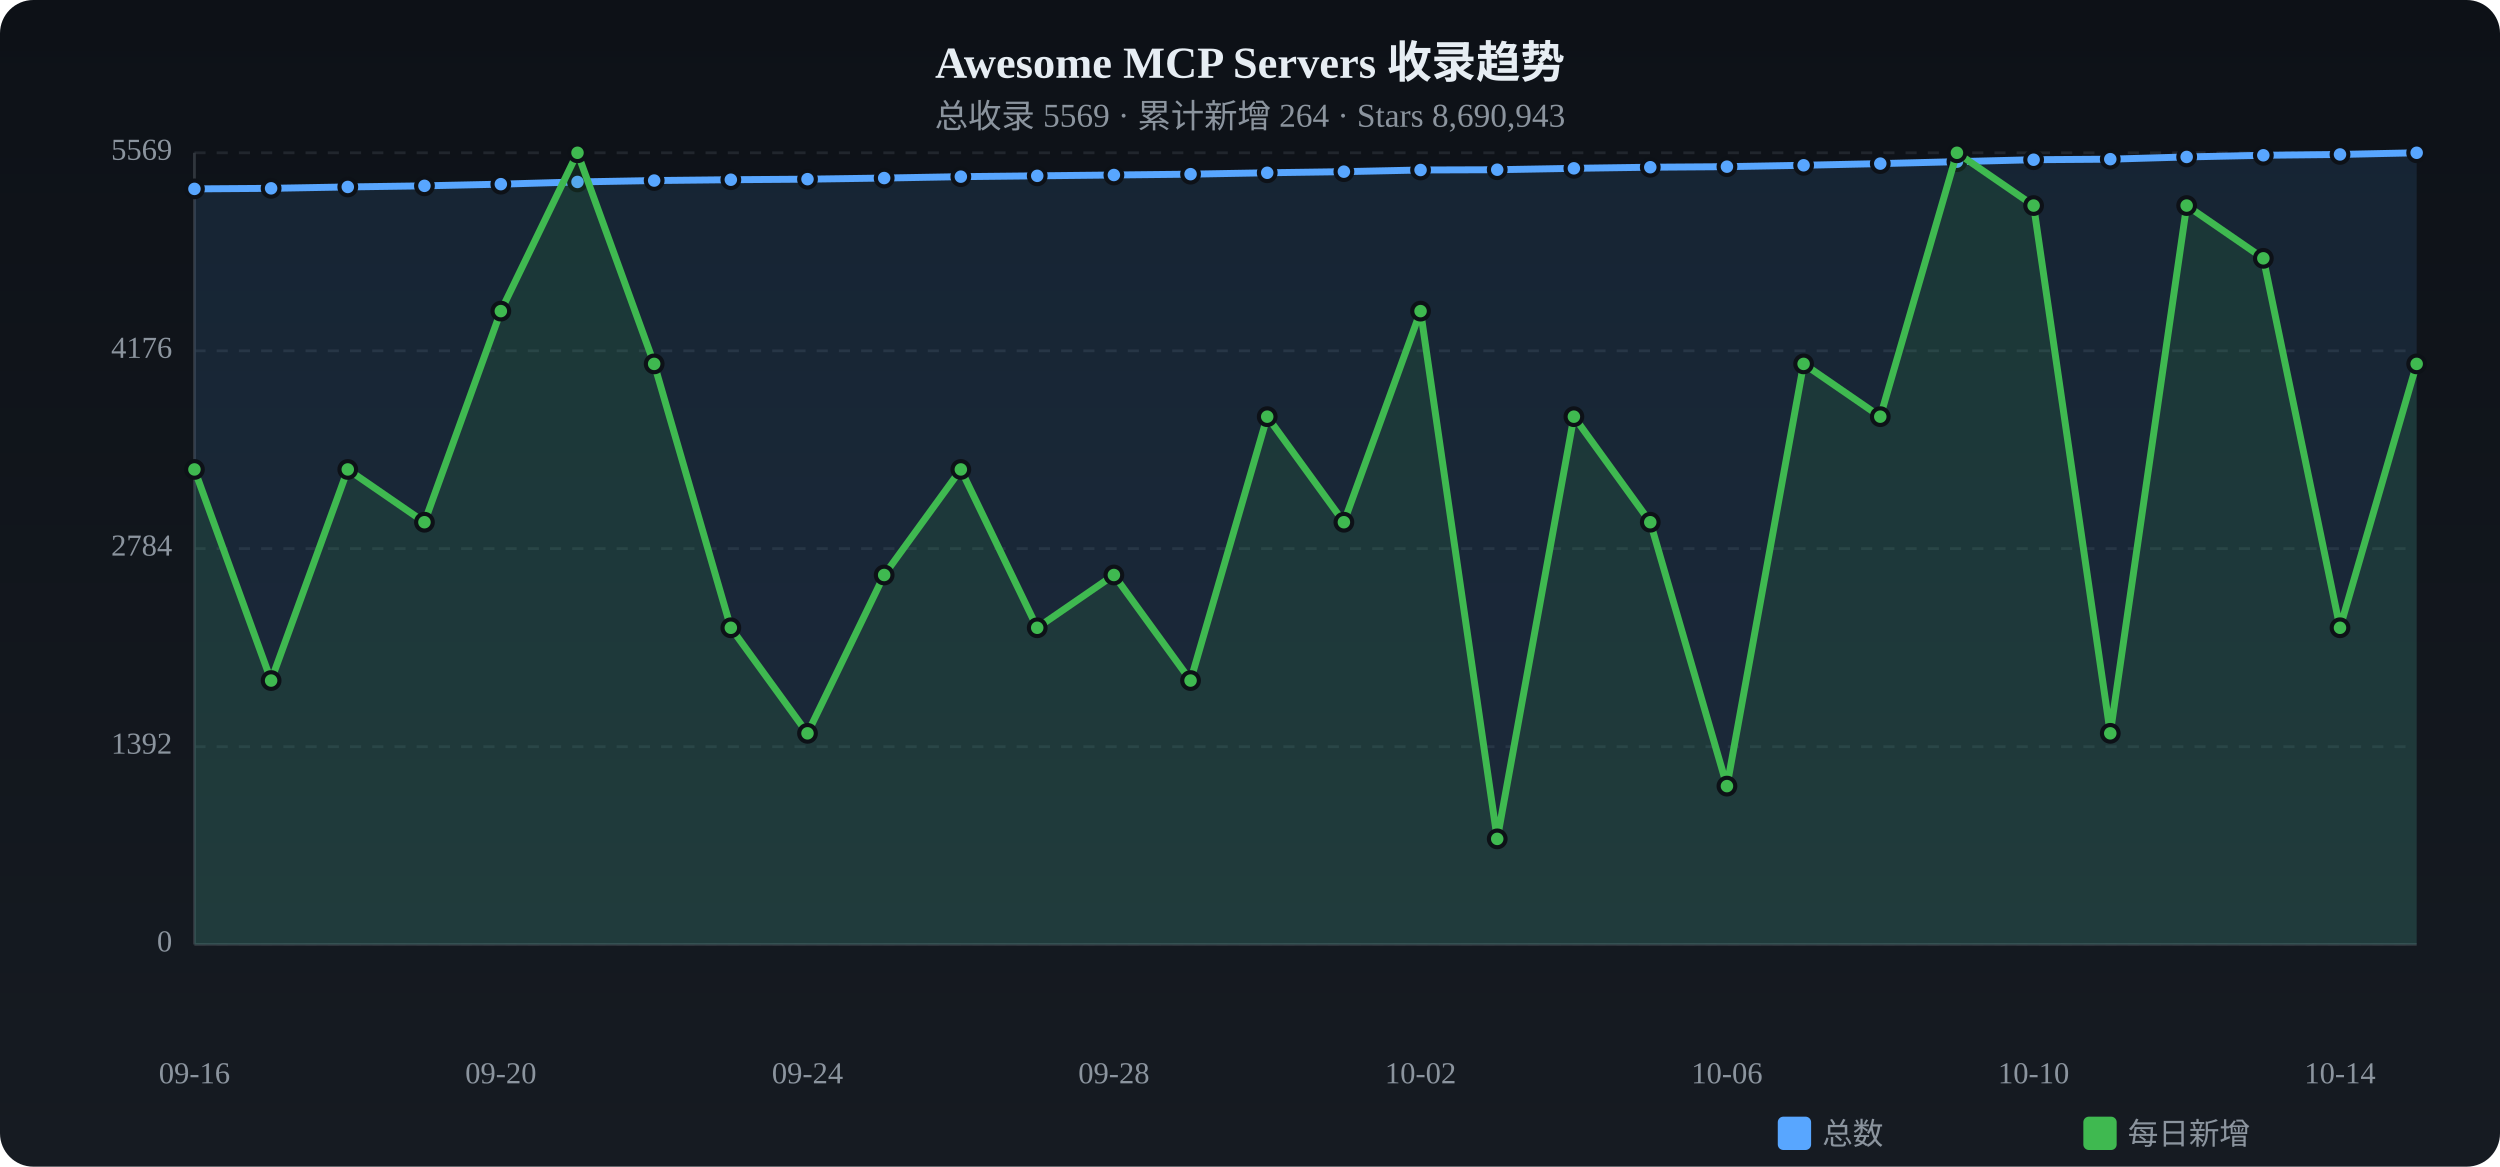
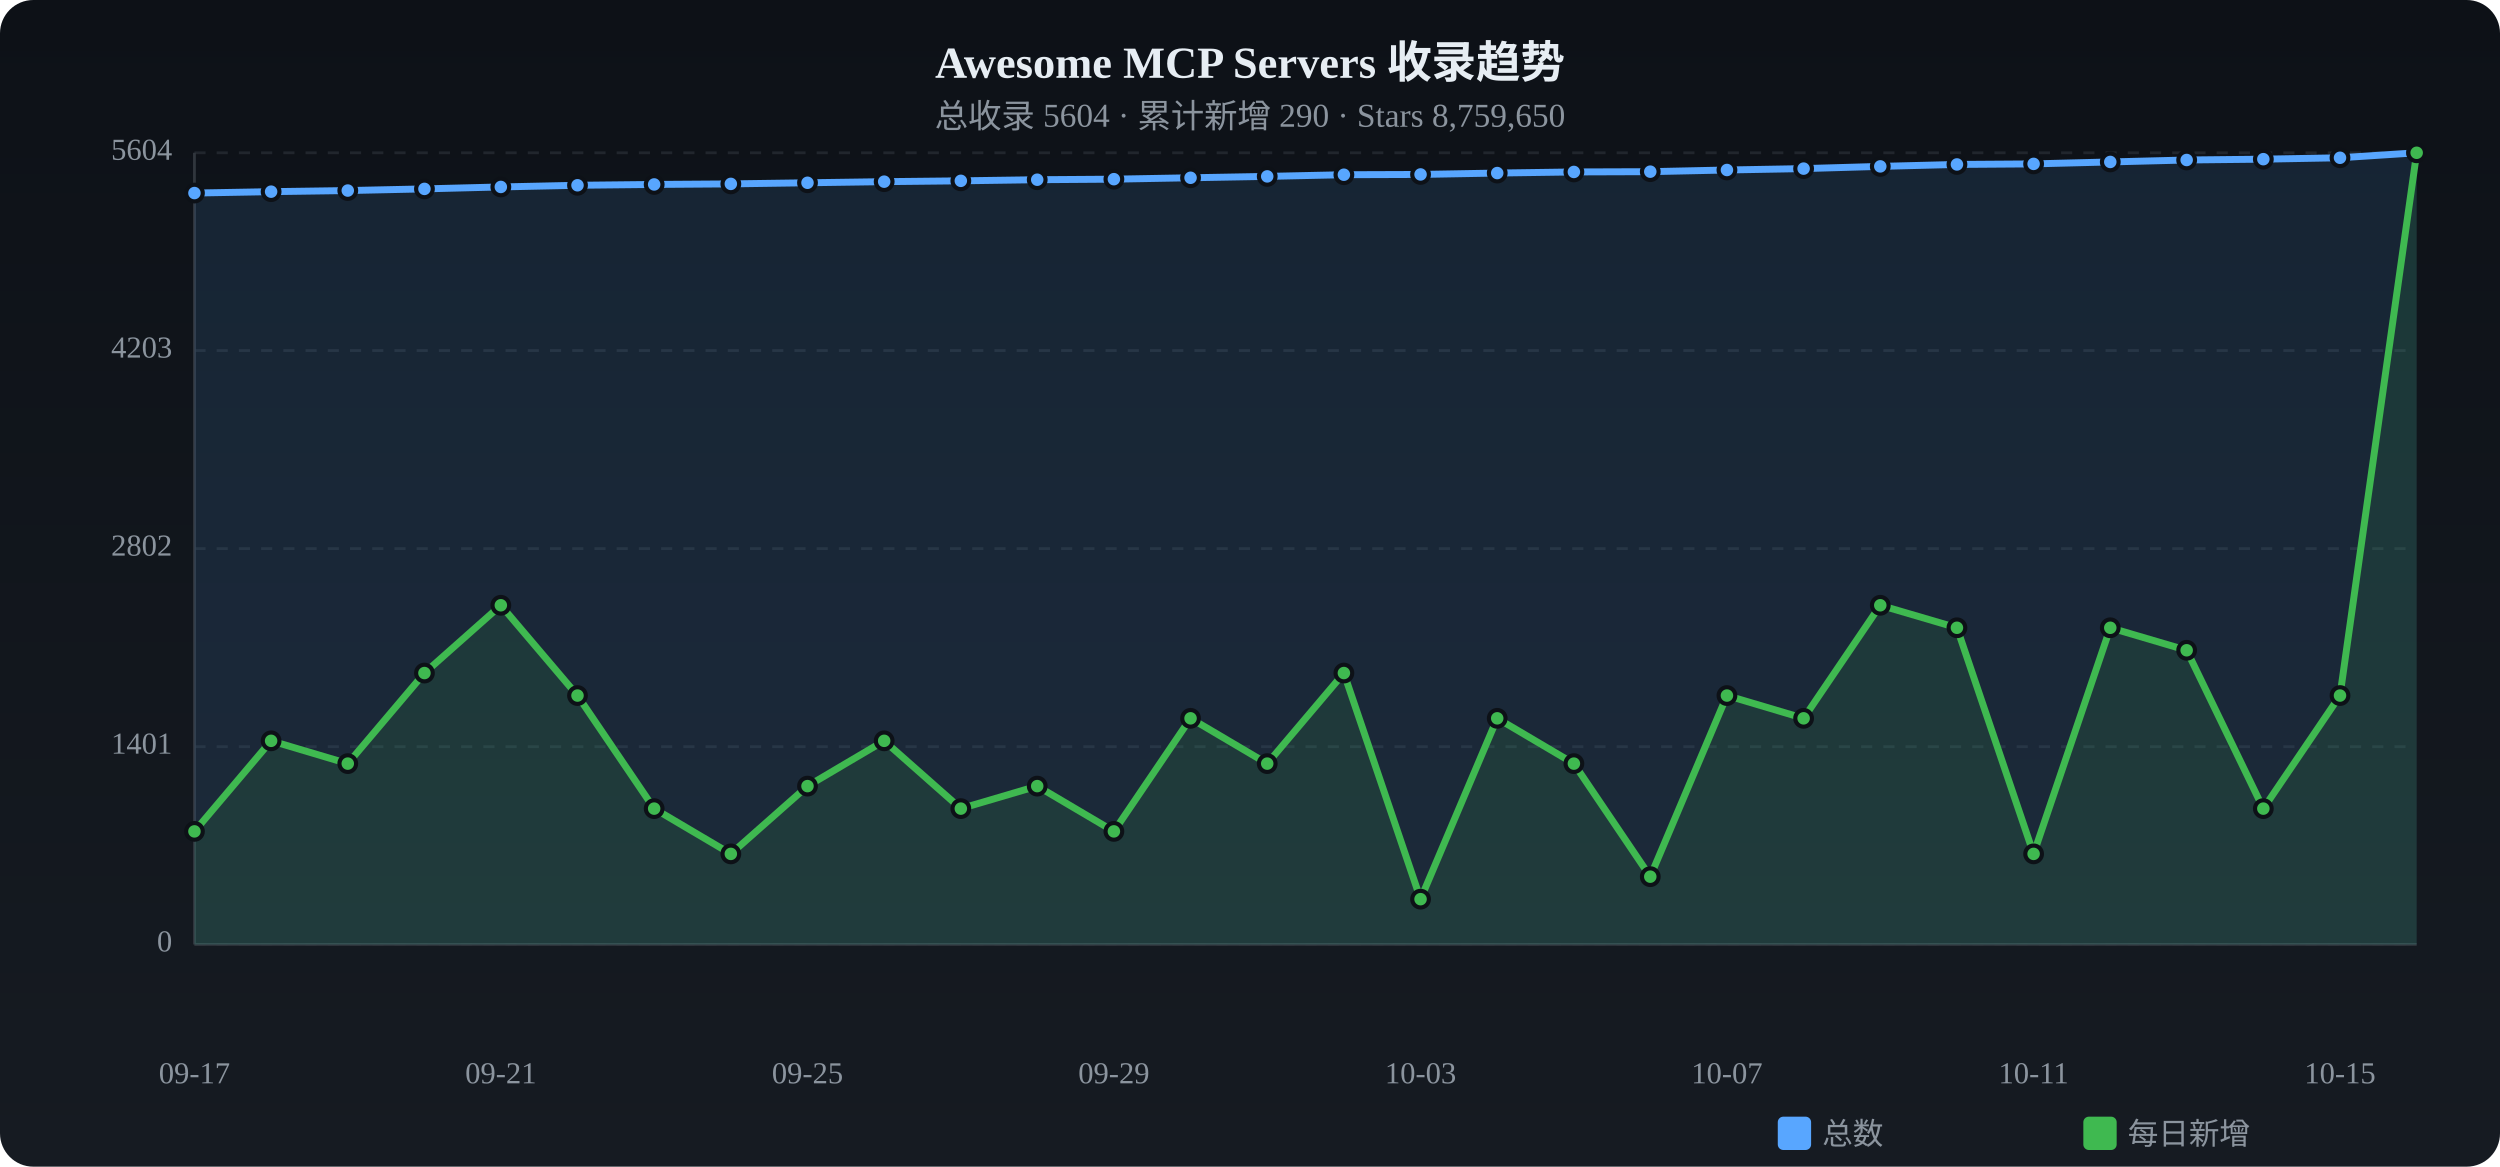
<svg xmlns="http://www.w3.org/2000/svg" viewBox="0 0 900 420" width="900" height="420">
  <defs>
    <linearGradient id="tbg" x1="0%" y1="0%" x2="0%" y2="100%">
      <stop offset="0%" stop-color="#0d1117" />
      <stop offset="100%" stop-color="#161b22" />
    </linearGradient>
  </defs>
  <rect width="900" height="420" rx="12" fill="url(#tbg)" />
  <text x="450.0" y="28" text-anchor="middle" fill="#e6edf3" font-size="16" font-weight="bold">Awesome MCP Servers 收录趋势</text>
-   <text x="450.0" y="46" text-anchor="middle" fill="#8b949e" font-size="12">总收录 5569 · 累计新增 264 · Stars 8,690,943</text>
+   <text x="450.0" y="46" text-anchor="middle" fill="#8b949e" font-size="12">总收录 5604 · 累计新增 290 · Stars 8,759,650</text>
  <text x="62" y="340.0" text-anchor="end" fill="#8b949e" font-size="11" dominant-baseline="middle">0</text>
  <line x1="70" y1="340.0" x2="870" y2="340.0" stroke="#21262d" stroke-dasharray="4 4" />
-   <text x="62" y="268.8" text-anchor="end" fill="#8b949e" font-size="11" dominant-baseline="middle">1392</text>
+   <text x="62" y="268.8" text-anchor="end" fill="#8b949e" font-size="11" dominant-baseline="middle">1401</text>
  <line x1="70" y1="268.8" x2="870" y2="268.8" stroke="#21262d" stroke-dasharray="4 4" />
-   <text x="62" y="197.5" text-anchor="end" fill="#8b949e" font-size="11" dominant-baseline="middle">2784</text>
+   <text x="62" y="197.5" text-anchor="end" fill="#8b949e" font-size="11" dominant-baseline="middle">2802</text>
  <line x1="70" y1="197.5" x2="870" y2="197.5" stroke="#21262d" stroke-dasharray="4 4" />
-   <text x="62" y="126.3" text-anchor="end" fill="#8b949e" font-size="11" dominant-baseline="middle">4176</text>
-   <line x1="70" y1="126.3" x2="870" y2="126.3" stroke="#21262d" stroke-dasharray="4 4" />
-   <text x="62" y="55.0" text-anchor="end" fill="#8b949e" font-size="11" dominant-baseline="middle">5569</text>
+   <text x="62" y="126.2" text-anchor="end" fill="#8b949e" font-size="11" dominant-baseline="middle">4203</text>
+   <line x1="70" y1="126.2" x2="870" y2="126.2" stroke="#21262d" stroke-dasharray="4 4" />
+   <text x="62" y="55.0" text-anchor="end" fill="#8b949e" font-size="11" dominant-baseline="middle">5604</text>
  <line x1="70" y1="55.0" x2="870" y2="55.0" stroke="#21262d" stroke-dasharray="4 4" />
  <line x1="70" y1="55" x2="70" y2="340" stroke="#30363d" />
  <line x1="70" y1="340" x2="870" y2="340" stroke="#30363d" />
-   <path d="M70.0,68.0 L97.6,67.8 L125.2,67.3 L152.8,66.9 L180.3,66.3 L207.9,65.5 L235.5,65.0 L263.1,64.7 L290.7,64.5 L318.3,64.1 L345.9,63.6 L373.4,63.3 L401.0,63.0 L428.6,62.7 L456.2,62.2 L483.8,61.8 L511.4,61.2 L539.0,61.1 L566.6,60.6 L594.1,60.2 L621.7,60.0 L649.3,59.5 L676.9,58.9 L704.5,58.2 L732.1,57.5 L759.7,57.3 L787.2,56.5 L814.8,55.9 L842.4,55.6 L870.0,55.0 L870.0,340 L70.0,340 Z" fill="#58a6ff" opacity="0.12" />
-   <polyline points="70.0,68.0 97.6,67.8 125.2,67.3 152.8,66.9 180.3,66.3 207.9,65.5 235.5,65.0 263.1,64.7 290.7,64.5 318.3,64.1 345.9,63.6 373.4,63.3 401.0,63.0 428.6,62.7 456.2,62.2 483.8,61.8 511.4,61.2 539.0,61.1 566.6,60.6 594.1,60.2 621.7,60.0 649.3,59.5 676.9,58.9 704.5,58.2 732.1,57.5 759.7,57.3 787.2,56.5 814.8,55.9 842.4,55.6 870.0,55.0" fill="none" stroke="#58a6ff" stroke-width="2.5" stroke-linecap="round" stroke-linejoin="round" />
-   <circle cx="70.0" cy="68.0" r="3" fill="#58a6ff" stroke="#0d1117" stroke-width="1.5" />
-   <circle cx="97.6" cy="67.8" r="3" fill="#58a6ff" stroke="#0d1117" stroke-width="1.5" />
-   <circle cx="125.2" cy="67.3" r="3" fill="#58a6ff" stroke="#0d1117" stroke-width="1.5" />
-   <circle cx="152.8" cy="66.9" r="3" fill="#58a6ff" stroke="#0d1117" stroke-width="1.5" />
-   <circle cx="180.3" cy="66.3" r="3" fill="#58a6ff" stroke="#0d1117" stroke-width="1.5" />
-   <circle cx="207.9" cy="65.5" r="3" fill="#58a6ff" stroke="#0d1117" stroke-width="1.5" />
-   <circle cx="235.5" cy="65.0" r="3" fill="#58a6ff" stroke="#0d1117" stroke-width="1.5" />
-   <circle cx="263.1" cy="64.7" r="3" fill="#58a6ff" stroke="#0d1117" stroke-width="1.5" />
-   <circle cx="290.7" cy="64.5" r="3" fill="#58a6ff" stroke="#0d1117" stroke-width="1.5" />
-   <circle cx="318.3" cy="64.1" r="3" fill="#58a6ff" stroke="#0d1117" stroke-width="1.5" />
-   <circle cx="345.9" cy="63.6" r="3" fill="#58a6ff" stroke="#0d1117" stroke-width="1.5" />
-   <circle cx="373.4" cy="63.3" r="3" fill="#58a6ff" stroke="#0d1117" stroke-width="1.5" />
-   <circle cx="401.0" cy="63.0" r="3" fill="#58a6ff" stroke="#0d1117" stroke-width="1.5" />
-   <circle cx="428.6" cy="62.7" r="3" fill="#58a6ff" stroke="#0d1117" stroke-width="1.5" />
-   <circle cx="456.2" cy="62.2" r="3" fill="#58a6ff" stroke="#0d1117" stroke-width="1.5" />
-   <circle cx="483.8" cy="61.8" r="3" fill="#58a6ff" stroke="#0d1117" stroke-width="1.5" />
-   <circle cx="511.4" cy="61.2" r="3" fill="#58a6ff" stroke="#0d1117" stroke-width="1.5" />
-   <circle cx="539.0" cy="61.1" r="3" fill="#58a6ff" stroke="#0d1117" stroke-width="1.5" />
-   <circle cx="566.6" cy="60.6" r="3" fill="#58a6ff" stroke="#0d1117" stroke-width="1.5" />
-   <circle cx="594.1" cy="60.2" r="3" fill="#58a6ff" stroke="#0d1117" stroke-width="1.5" />
-   <circle cx="621.7" cy="60.0" r="3" fill="#58a6ff" stroke="#0d1117" stroke-width="1.5" />
-   <circle cx="649.3" cy="59.5" r="3" fill="#58a6ff" stroke="#0d1117" stroke-width="1.5" />
-   <circle cx="676.9" cy="58.9" r="3" fill="#58a6ff" stroke="#0d1117" stroke-width="1.5" />
-   <circle cx="704.5" cy="58.2" r="3" fill="#58a6ff" stroke="#0d1117" stroke-width="1.5" />
-   <circle cx="732.1" cy="57.5" r="3" fill="#58a6ff" stroke="#0d1117" stroke-width="1.5" />
-   <circle cx="759.7" cy="57.3" r="3" fill="#58a6ff" stroke="#0d1117" stroke-width="1.5" />
-   <circle cx="787.2" cy="56.5" r="3" fill="#58a6ff" stroke="#0d1117" stroke-width="1.5" />
-   <circle cx="814.8" cy="55.9" r="3" fill="#58a6ff" stroke="#0d1117" stroke-width="1.5" />
-   <circle cx="842.4" cy="55.6" r="3" fill="#58a6ff" stroke="#0d1117" stroke-width="1.5" />
+   <path d="M70.0,69.5 L97.6,69.0 L125.2,68.6 L152.8,68.0 L180.3,67.3 L207.9,66.7 L235.5,66.4 L263.1,66.2 L290.7,65.8 L318.3,65.4 L345.9,65.1 L373.4,64.7 L401.0,64.5 L428.6,64.0 L456.2,63.5 L483.8,62.9 L511.4,62.8 L539.0,62.3 L566.6,61.9 L594.1,61.8 L621.7,61.2 L649.3,60.7 L676.9,59.9 L704.5,59.2 L732.1,59.0 L759.7,58.3 L787.2,57.6 L814.8,57.3 L842.4,56.8 L870.0,55.0 L870.0,340 L70.0,340 Z" fill="#58a6ff" opacity="0.12" />
+   <polyline points="70.0,69.5 97.6,69.0 125.2,68.6 152.8,68.0 180.3,67.3 207.9,66.7 235.5,66.4 263.1,66.2 290.7,65.8 318.3,65.4 345.9,65.1 373.4,64.7 401.0,64.5 428.6,64.0 456.2,63.5 483.8,62.9 511.4,62.8 539.0,62.3 566.6,61.9 594.1,61.8 621.7,61.2 649.3,60.7 676.9,59.9 704.5,59.2 732.1,59.0 759.7,58.3 787.2,57.6 814.8,57.3 842.4,56.8 870.0,55.0" fill="none" stroke="#58a6ff" stroke-width="2.5" stroke-linecap="round" stroke-linejoin="round" />
+   <circle cx="70.0" cy="69.5" r="3" fill="#58a6ff" stroke="#0d1117" stroke-width="1.5" />
+   <circle cx="97.6" cy="69.0" r="3" fill="#58a6ff" stroke="#0d1117" stroke-width="1.5" />
+   <circle cx="125.2" cy="68.6" r="3" fill="#58a6ff" stroke="#0d1117" stroke-width="1.5" />
+   <circle cx="152.8" cy="68.0" r="3" fill="#58a6ff" stroke="#0d1117" stroke-width="1.5" />
+   <circle cx="180.3" cy="67.3" r="3" fill="#58a6ff" stroke="#0d1117" stroke-width="1.5" />
+   <circle cx="207.9" cy="66.7" r="3" fill="#58a6ff" stroke="#0d1117" stroke-width="1.5" />
+   <circle cx="235.5" cy="66.4" r="3" fill="#58a6ff" stroke="#0d1117" stroke-width="1.5" />
+   <circle cx="263.1" cy="66.2" r="3" fill="#58a6ff" stroke="#0d1117" stroke-width="1.5" />
+   <circle cx="290.7" cy="65.8" r="3" fill="#58a6ff" stroke="#0d1117" stroke-width="1.5" />
+   <circle cx="318.3" cy="65.4" r="3" fill="#58a6ff" stroke="#0d1117" stroke-width="1.5" />
+   <circle cx="345.9" cy="65.1" r="3" fill="#58a6ff" stroke="#0d1117" stroke-width="1.5" />
+   <circle cx="373.4" cy="64.7" r="3" fill="#58a6ff" stroke="#0d1117" stroke-width="1.5" />
+   <circle cx="401.0" cy="64.5" r="3" fill="#58a6ff" stroke="#0d1117" stroke-width="1.5" />
+   <circle cx="428.6" cy="64.0" r="3" fill="#58a6ff" stroke="#0d1117" stroke-width="1.5" />
+   <circle cx="456.2" cy="63.5" r="3" fill="#58a6ff" stroke="#0d1117" stroke-width="1.5" />
+   <circle cx="483.8" cy="62.9" r="3" fill="#58a6ff" stroke="#0d1117" stroke-width="1.5" />
+   <circle cx="511.4" cy="62.8" r="3" fill="#58a6ff" stroke="#0d1117" stroke-width="1.5" />
+   <circle cx="539.0" cy="62.3" r="3" fill="#58a6ff" stroke="#0d1117" stroke-width="1.5" />
+   <circle cx="566.6" cy="61.9" r="3" fill="#58a6ff" stroke="#0d1117" stroke-width="1.5" />
+   <circle cx="594.1" cy="61.8" r="3" fill="#58a6ff" stroke="#0d1117" stroke-width="1.5" />
+   <circle cx="621.7" cy="61.2" r="3" fill="#58a6ff" stroke="#0d1117" stroke-width="1.5" />
+   <circle cx="649.3" cy="60.7" r="3" fill="#58a6ff" stroke="#0d1117" stroke-width="1.5" />
+   <circle cx="676.9" cy="59.9" r="3" fill="#58a6ff" stroke="#0d1117" stroke-width="1.5" />
+   <circle cx="704.5" cy="59.2" r="3" fill="#58a6ff" stroke="#0d1117" stroke-width="1.5" />
+   <circle cx="732.1" cy="59.0" r="3" fill="#58a6ff" stroke="#0d1117" stroke-width="1.5" />
+   <circle cx="759.7" cy="58.3" r="3" fill="#58a6ff" stroke="#0d1117" stroke-width="1.5" />
+   <circle cx="787.2" cy="57.6" r="3" fill="#58a6ff" stroke="#0d1117" stroke-width="1.5" />
+   <circle cx="814.8" cy="57.3" r="3" fill="#58a6ff" stroke="#0d1117" stroke-width="1.5" />
+   <circle cx="842.4" cy="56.8" r="3" fill="#58a6ff" stroke="#0d1117" stroke-width="1.5" />
  <circle cx="870.0" cy="55.0" r="3" fill="#58a6ff" stroke="#0d1117" stroke-width="1.5" />
-   <path d="M70.0,169.0 L97.6,245.0 L125.2,169.0 L152.8,188.0 L180.3,112.0 L207.9,55.0 L235.5,131.0 L263.1,226.0 L290.7,264.0 L318.3,207.0 L345.9,169.0 L373.4,226.0 L401.0,207.0 L428.6,245.0 L456.2,150.0 L483.8,188.0 L511.4,112.0 L539.0,302.0 L566.6,150.0 L594.1,188.0 L621.7,283.0 L649.3,131.0 L676.9,150.0 L704.5,55.0 L732.1,74.0 L759.7,264.0 L787.2,74.0 L814.8,93.0 L842.4,226.0 L870.0,131.0 L870.0,340 L70.0,340 Z" fill="#3fb950" opacity="0.12" />
-   <polyline points="70.0,169.0 97.6,245.0 125.2,169.0 152.8,188.0 180.3,112.0 207.9,55.0 235.5,131.0 263.1,226.0 290.7,264.0 318.3,207.0 345.9,169.0 373.4,226.0 401.0,207.0 428.6,245.0 456.2,150.0 483.8,188.0 511.4,112.0 539.0,302.0 566.6,150.0 594.1,188.0 621.7,283.0 649.3,131.0 676.9,150.0 704.5,55.0 732.1,74.0 759.7,264.0 787.2,74.0 814.8,93.0 842.4,226.0 870.0,131.0" fill="none" stroke="#3fb950" stroke-width="2.5" stroke-linecap="round" stroke-linejoin="round" />
-   <circle cx="70.0" cy="169.0" r="3" fill="#3fb950" stroke="#0d1117" stroke-width="1.5" />
-   <circle cx="97.6" cy="245.0" r="3" fill="#3fb950" stroke="#0d1117" stroke-width="1.5" />
-   <circle cx="125.2" cy="169.0" r="3" fill="#3fb950" stroke="#0d1117" stroke-width="1.5" />
-   <circle cx="152.8" cy="188.0" r="3" fill="#3fb950" stroke="#0d1117" stroke-width="1.5" />
-   <circle cx="180.3" cy="112.0" r="3" fill="#3fb950" stroke="#0d1117" stroke-width="1.5" />
-   <circle cx="207.9" cy="55.0" r="3" fill="#3fb950" stroke="#0d1117" stroke-width="1.5" />
-   <circle cx="235.5" cy="131.0" r="3" fill="#3fb950" stroke="#0d1117" stroke-width="1.5" />
-   <circle cx="263.1" cy="226.0" r="3" fill="#3fb950" stroke="#0d1117" stroke-width="1.5" />
-   <circle cx="290.7" cy="264.0" r="3" fill="#3fb950" stroke="#0d1117" stroke-width="1.5" />
-   <circle cx="318.3" cy="207.0" r="3" fill="#3fb950" stroke="#0d1117" stroke-width="1.5" />
-   <circle cx="345.9" cy="169.0" r="3" fill="#3fb950" stroke="#0d1117" stroke-width="1.5" />
-   <circle cx="373.4" cy="226.0" r="3" fill="#3fb950" stroke="#0d1117" stroke-width="1.5" />
-   <circle cx="401.0" cy="207.0" r="3" fill="#3fb950" stroke="#0d1117" stroke-width="1.5" />
-   <circle cx="428.6" cy="245.0" r="3" fill="#3fb950" stroke="#0d1117" stroke-width="1.5" />
-   <circle cx="456.2" cy="150.0" r="3" fill="#3fb950" stroke="#0d1117" stroke-width="1.5" />
-   <circle cx="483.8" cy="188.0" r="3" fill="#3fb950" stroke="#0d1117" stroke-width="1.5" />
-   <circle cx="511.4" cy="112.0" r="3" fill="#3fb950" stroke="#0d1117" stroke-width="1.5" />
-   <circle cx="539.0" cy="302.0" r="3" fill="#3fb950" stroke="#0d1117" stroke-width="1.5" />
-   <circle cx="566.6" cy="150.0" r="3" fill="#3fb950" stroke="#0d1117" stroke-width="1.5" />
-   <circle cx="594.1" cy="188.0" r="3" fill="#3fb950" stroke="#0d1117" stroke-width="1.5" />
-   <circle cx="621.7" cy="283.0" r="3" fill="#3fb950" stroke="#0d1117" stroke-width="1.5" />
-   <circle cx="649.3" cy="131.0" r="3" fill="#3fb950" stroke="#0d1117" stroke-width="1.5" />
-   <circle cx="676.9" cy="150.0" r="3" fill="#3fb950" stroke="#0d1117" stroke-width="1.5" />
-   <circle cx="704.5" cy="55.0" r="3" fill="#3fb950" stroke="#0d1117" stroke-width="1.5" />
-   <circle cx="732.1" cy="74.0" r="3" fill="#3fb950" stroke="#0d1117" stroke-width="1.5" />
-   <circle cx="759.7" cy="264.0" r="3" fill="#3fb950" stroke="#0d1117" stroke-width="1.5" />
-   <circle cx="787.2" cy="74.0" r="3" fill="#3fb950" stroke="#0d1117" stroke-width="1.5" />
-   <circle cx="814.8" cy="93.0" r="3" fill="#3fb950" stroke="#0d1117" stroke-width="1.5" />
-   <circle cx="842.4" cy="226.0" r="3" fill="#3fb950" stroke="#0d1117" stroke-width="1.5" />
-   <circle cx="870.0" cy="131.0" r="3" fill="#3fb950" stroke="#0d1117" stroke-width="1.5" />
-   <text x="70.0" y="390" text-anchor="middle" fill="#8b949e" font-size="11">09-16</text>
-   <text x="180.3" y="390" text-anchor="middle" fill="#8b949e" font-size="11">09-20</text>
-   <text x="290.7" y="390" text-anchor="middle" fill="#8b949e" font-size="11">09-24</text>
-   <text x="401.0" y="390" text-anchor="middle" fill="#8b949e" font-size="11">09-28</text>
-   <text x="511.4" y="390" text-anchor="middle" fill="#8b949e" font-size="11">10-02</text>
-   <text x="621.7" y="390" text-anchor="middle" fill="#8b949e" font-size="11">10-06</text>
-   <text x="732.1" y="390" text-anchor="middle" fill="#8b949e" font-size="11">10-10</text>
-   <text x="842.4" y="390" text-anchor="middle" fill="#8b949e" font-size="11">10-14</text>
+   <path d="M70.0,299.3 L97.6,266.7 L125.2,274.9 L152.8,242.3 L180.3,217.9 L207.9,250.4 L235.5,291.1 L263.1,307.4 L290.7,283.0 L318.3,266.7 L345.9,291.1 L373.4,283.0 L401.0,299.3 L428.6,258.6 L456.2,274.9 L483.8,242.3 L511.4,323.7 L539.0,258.6 L566.6,274.9 L594.1,315.6 L621.7,250.4 L649.3,258.6 L676.9,217.9 L704.5,226.0 L732.1,307.4 L759.7,226.0 L787.2,234.1 L814.8,291.1 L842.4,250.4 L870.0,55.0 L870.0,340 L70.0,340 Z" fill="#3fb950" opacity="0.12" />
+   <polyline points="70.0,299.3 97.6,266.7 125.2,274.9 152.8,242.3 180.3,217.9 207.9,250.4 235.5,291.1 263.1,307.4 290.7,283.0 318.3,266.7 345.9,291.1 373.4,283.0 401.0,299.3 428.6,258.6 456.2,274.9 483.8,242.3 511.4,323.7 539.0,258.6 566.6,274.9 594.1,315.6 621.7,250.4 649.3,258.6 676.9,217.9 704.5,226.0 732.1,307.4 759.7,226.0 787.2,234.1 814.8,291.1 842.4,250.4 870.0,55.0" fill="none" stroke="#3fb950" stroke-width="2.5" stroke-linecap="round" stroke-linejoin="round" />
+   <circle cx="70.0" cy="299.3" r="3" fill="#3fb950" stroke="#0d1117" stroke-width="1.5" />
+   <circle cx="97.6" cy="266.7" r="3" fill="#3fb950" stroke="#0d1117" stroke-width="1.5" />
+   <circle cx="125.2" cy="274.9" r="3" fill="#3fb950" stroke="#0d1117" stroke-width="1.5" />
+   <circle cx="152.8" cy="242.3" r="3" fill="#3fb950" stroke="#0d1117" stroke-width="1.5" />
+   <circle cx="180.3" cy="217.9" r="3" fill="#3fb950" stroke="#0d1117" stroke-width="1.5" />
+   <circle cx="207.9" cy="250.4" r="3" fill="#3fb950" stroke="#0d1117" stroke-width="1.5" />
+   <circle cx="235.5" cy="291.1" r="3" fill="#3fb950" stroke="#0d1117" stroke-width="1.5" />
+   <circle cx="263.1" cy="307.4" r="3" fill="#3fb950" stroke="#0d1117" stroke-width="1.5" />
+   <circle cx="290.7" cy="283.0" r="3" fill="#3fb950" stroke="#0d1117" stroke-width="1.5" />
+   <circle cx="318.3" cy="266.7" r="3" fill="#3fb950" stroke="#0d1117" stroke-width="1.5" />
+   <circle cx="345.9" cy="291.1" r="3" fill="#3fb950" stroke="#0d1117" stroke-width="1.5" />
+   <circle cx="373.4" cy="283.0" r="3" fill="#3fb950" stroke="#0d1117" stroke-width="1.5" />
+   <circle cx="401.0" cy="299.3" r="3" fill="#3fb950" stroke="#0d1117" stroke-width="1.5" />
+   <circle cx="428.6" cy="258.6" r="3" fill="#3fb950" stroke="#0d1117" stroke-width="1.5" />
+   <circle cx="456.2" cy="274.9" r="3" fill="#3fb950" stroke="#0d1117" stroke-width="1.5" />
+   <circle cx="483.8" cy="242.3" r="3" fill="#3fb950" stroke="#0d1117" stroke-width="1.5" />
+   <circle cx="511.4" cy="323.7" r="3" fill="#3fb950" stroke="#0d1117" stroke-width="1.5" />
+   <circle cx="539.0" cy="258.6" r="3" fill="#3fb950" stroke="#0d1117" stroke-width="1.5" />
+   <circle cx="566.6" cy="274.9" r="3" fill="#3fb950" stroke="#0d1117" stroke-width="1.5" />
+   <circle cx="594.1" cy="315.6" r="3" fill="#3fb950" stroke="#0d1117" stroke-width="1.5" />
+   <circle cx="621.7" cy="250.4" r="3" fill="#3fb950" stroke="#0d1117" stroke-width="1.5" />
+   <circle cx="649.3" cy="258.6" r="3" fill="#3fb950" stroke="#0d1117" stroke-width="1.5" />
+   <circle cx="676.9" cy="217.9" r="3" fill="#3fb950" stroke="#0d1117" stroke-width="1.5" />
+   <circle cx="704.5" cy="226.0" r="3" fill="#3fb950" stroke="#0d1117" stroke-width="1.5" />
+   <circle cx="732.1" cy="307.4" r="3" fill="#3fb950" stroke="#0d1117" stroke-width="1.5" />
+   <circle cx="759.7" cy="226.0" r="3" fill="#3fb950" stroke="#0d1117" stroke-width="1.5" />
+   <circle cx="787.2" cy="234.1" r="3" fill="#3fb950" stroke="#0d1117" stroke-width="1.5" />
+   <circle cx="814.8" cy="291.1" r="3" fill="#3fb950" stroke="#0d1117" stroke-width="1.5" />
+   <circle cx="842.4" cy="250.4" r="3" fill="#3fb950" stroke="#0d1117" stroke-width="1.5" />
+   <circle cx="870.0" cy="55.0" r="3" fill="#3fb950" stroke="#0d1117" stroke-width="1.5" />
+   <text x="70.0" y="390" text-anchor="middle" fill="#8b949e" font-size="11">09-17</text>
+   <text x="180.3" y="390" text-anchor="middle" fill="#8b949e" font-size="11">09-21</text>
+   <text x="290.7" y="390" text-anchor="middle" fill="#8b949e" font-size="11">09-25</text>
+   <text x="401.0" y="390" text-anchor="middle" fill="#8b949e" font-size="11">09-29</text>
+   <text x="511.4" y="390" text-anchor="middle" fill="#8b949e" font-size="11">10-03</text>
+   <text x="621.7" y="390" text-anchor="middle" fill="#8b949e" font-size="11">10-07</text>
+   <text x="732.1" y="390" text-anchor="middle" fill="#8b949e" font-size="11">10-11</text>
+   <text x="842.4" y="390" text-anchor="middle" fill="#8b949e" font-size="11">10-15</text>
  <rect x="640" y="402" width="12" height="12" rx="2" fill="#58a6ff" />
  <text x="656" y="412" fill="#8b949e" font-size="11">总数</text>
  <rect x="750" y="402" width="12" height="12" rx="2" fill="#3fb950" />
  <text x="766" y="412" fill="#8b949e" font-size="11">每日新增</text>
</svg>
